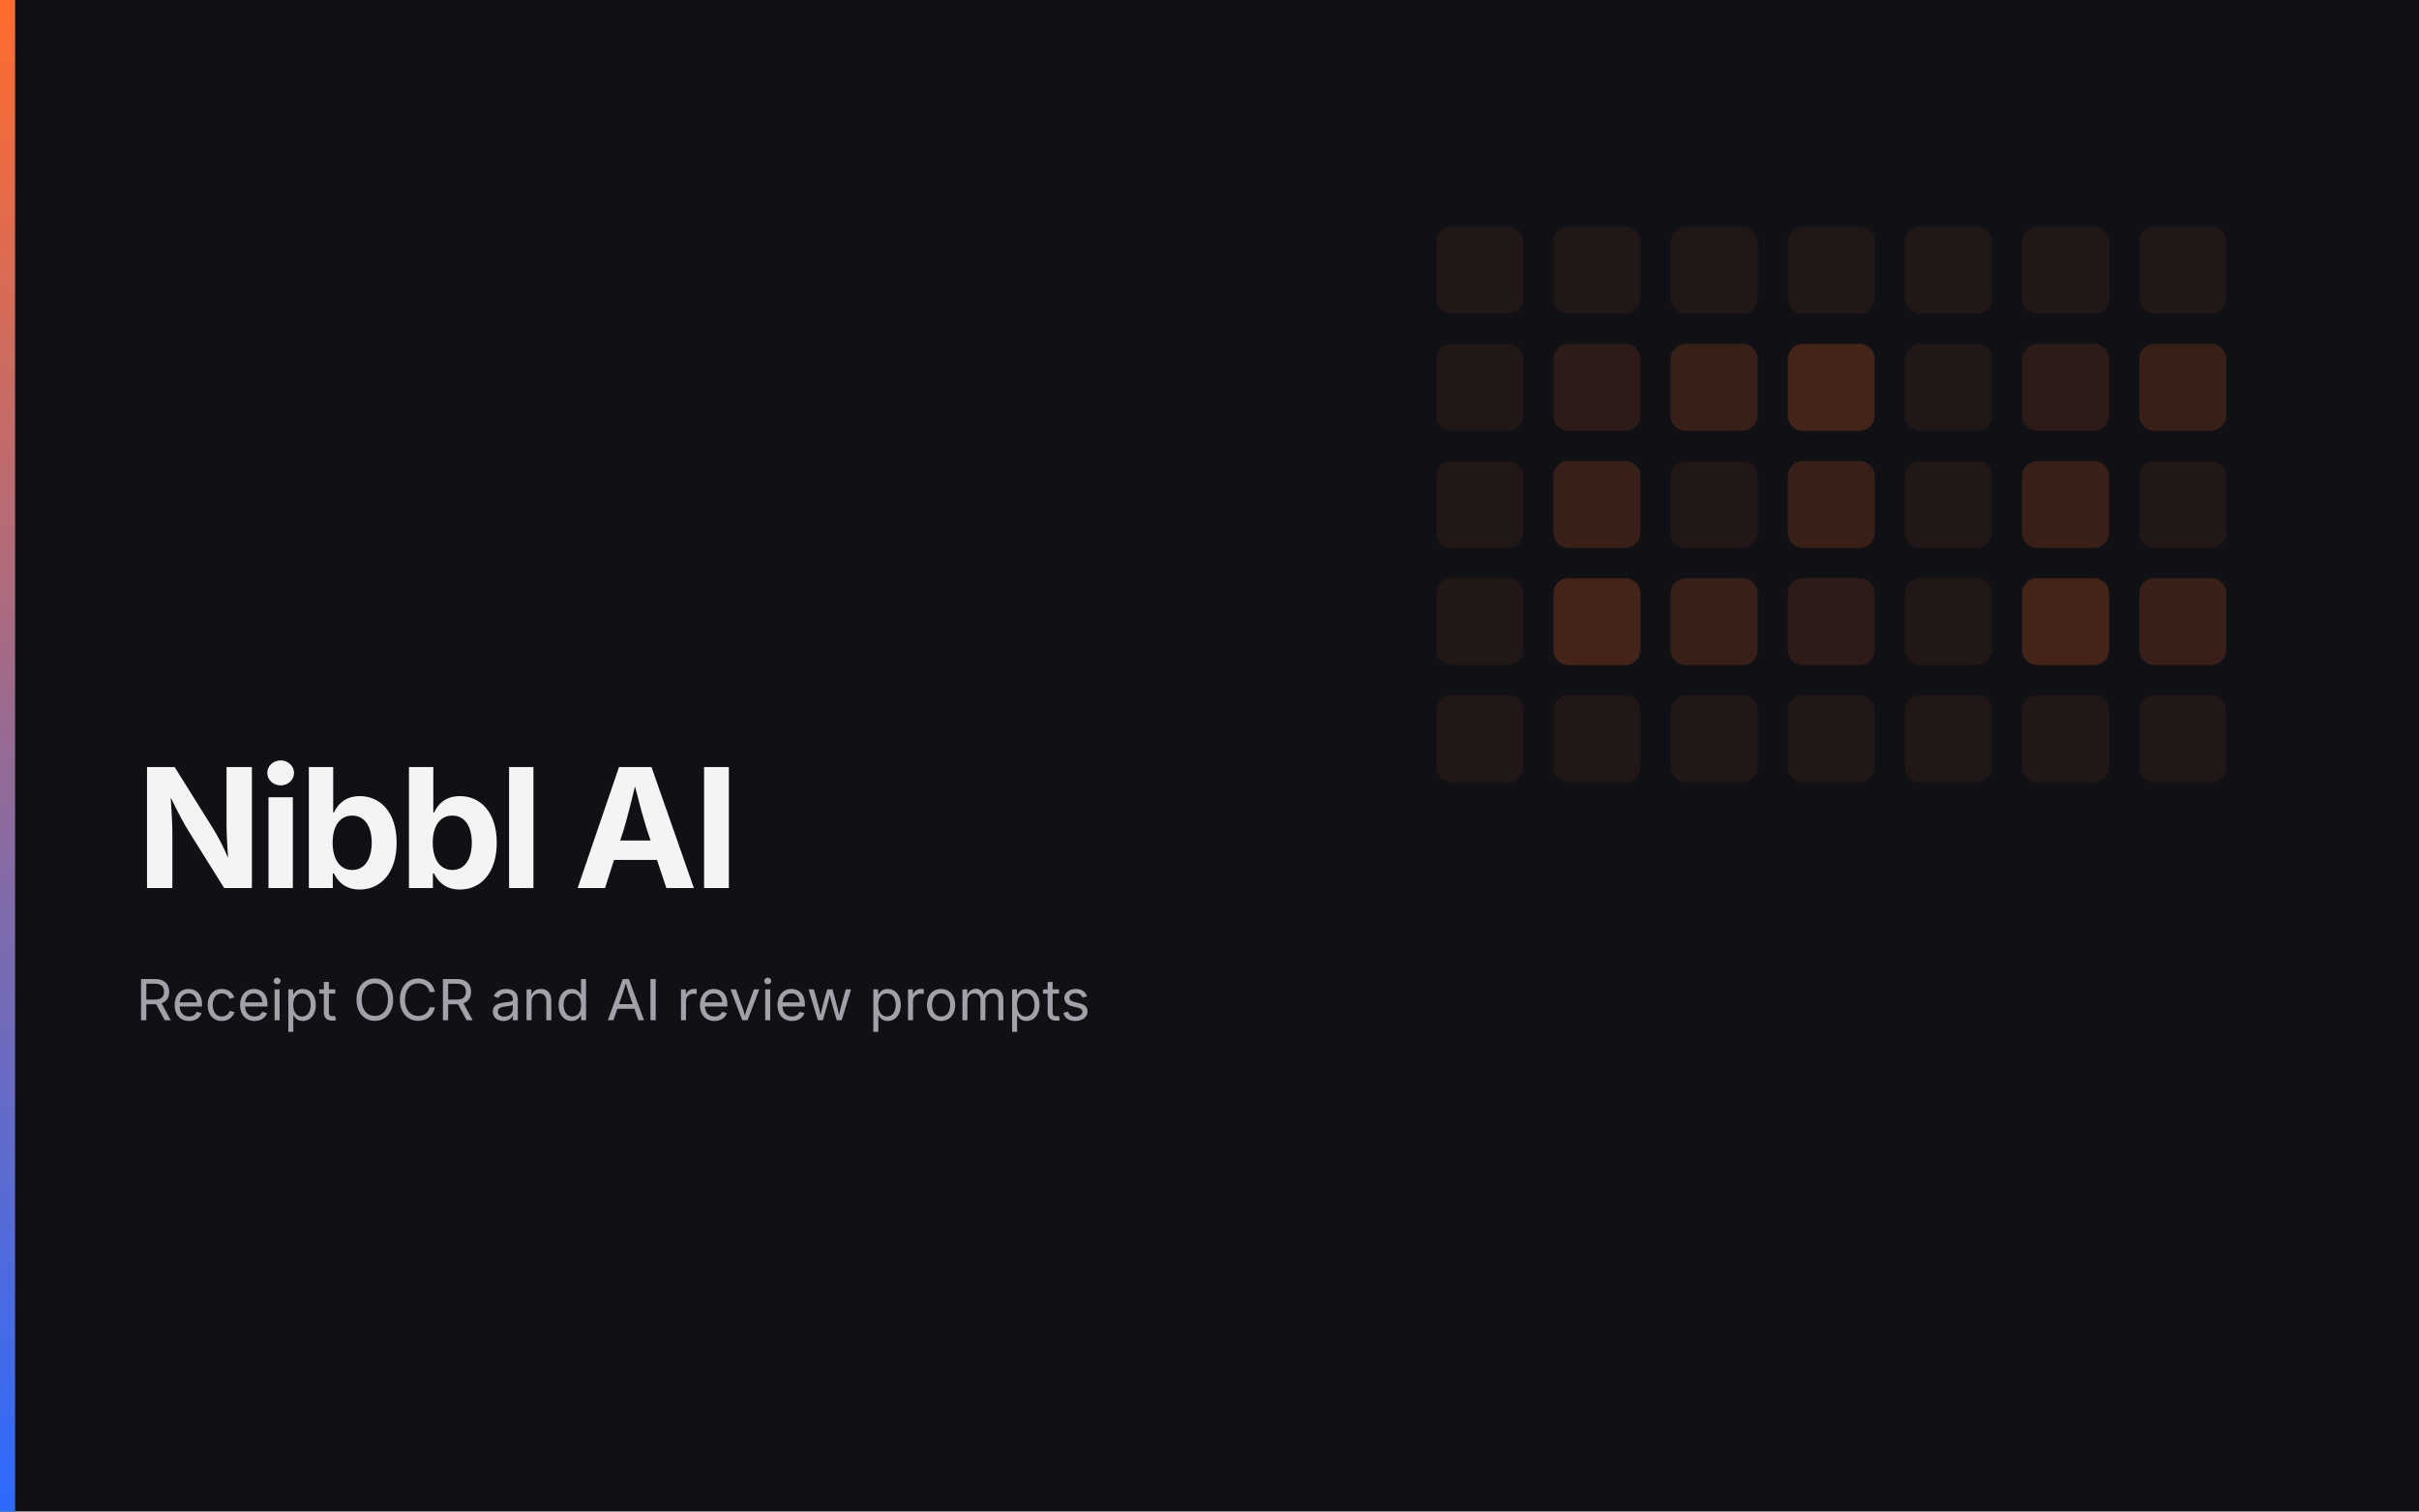
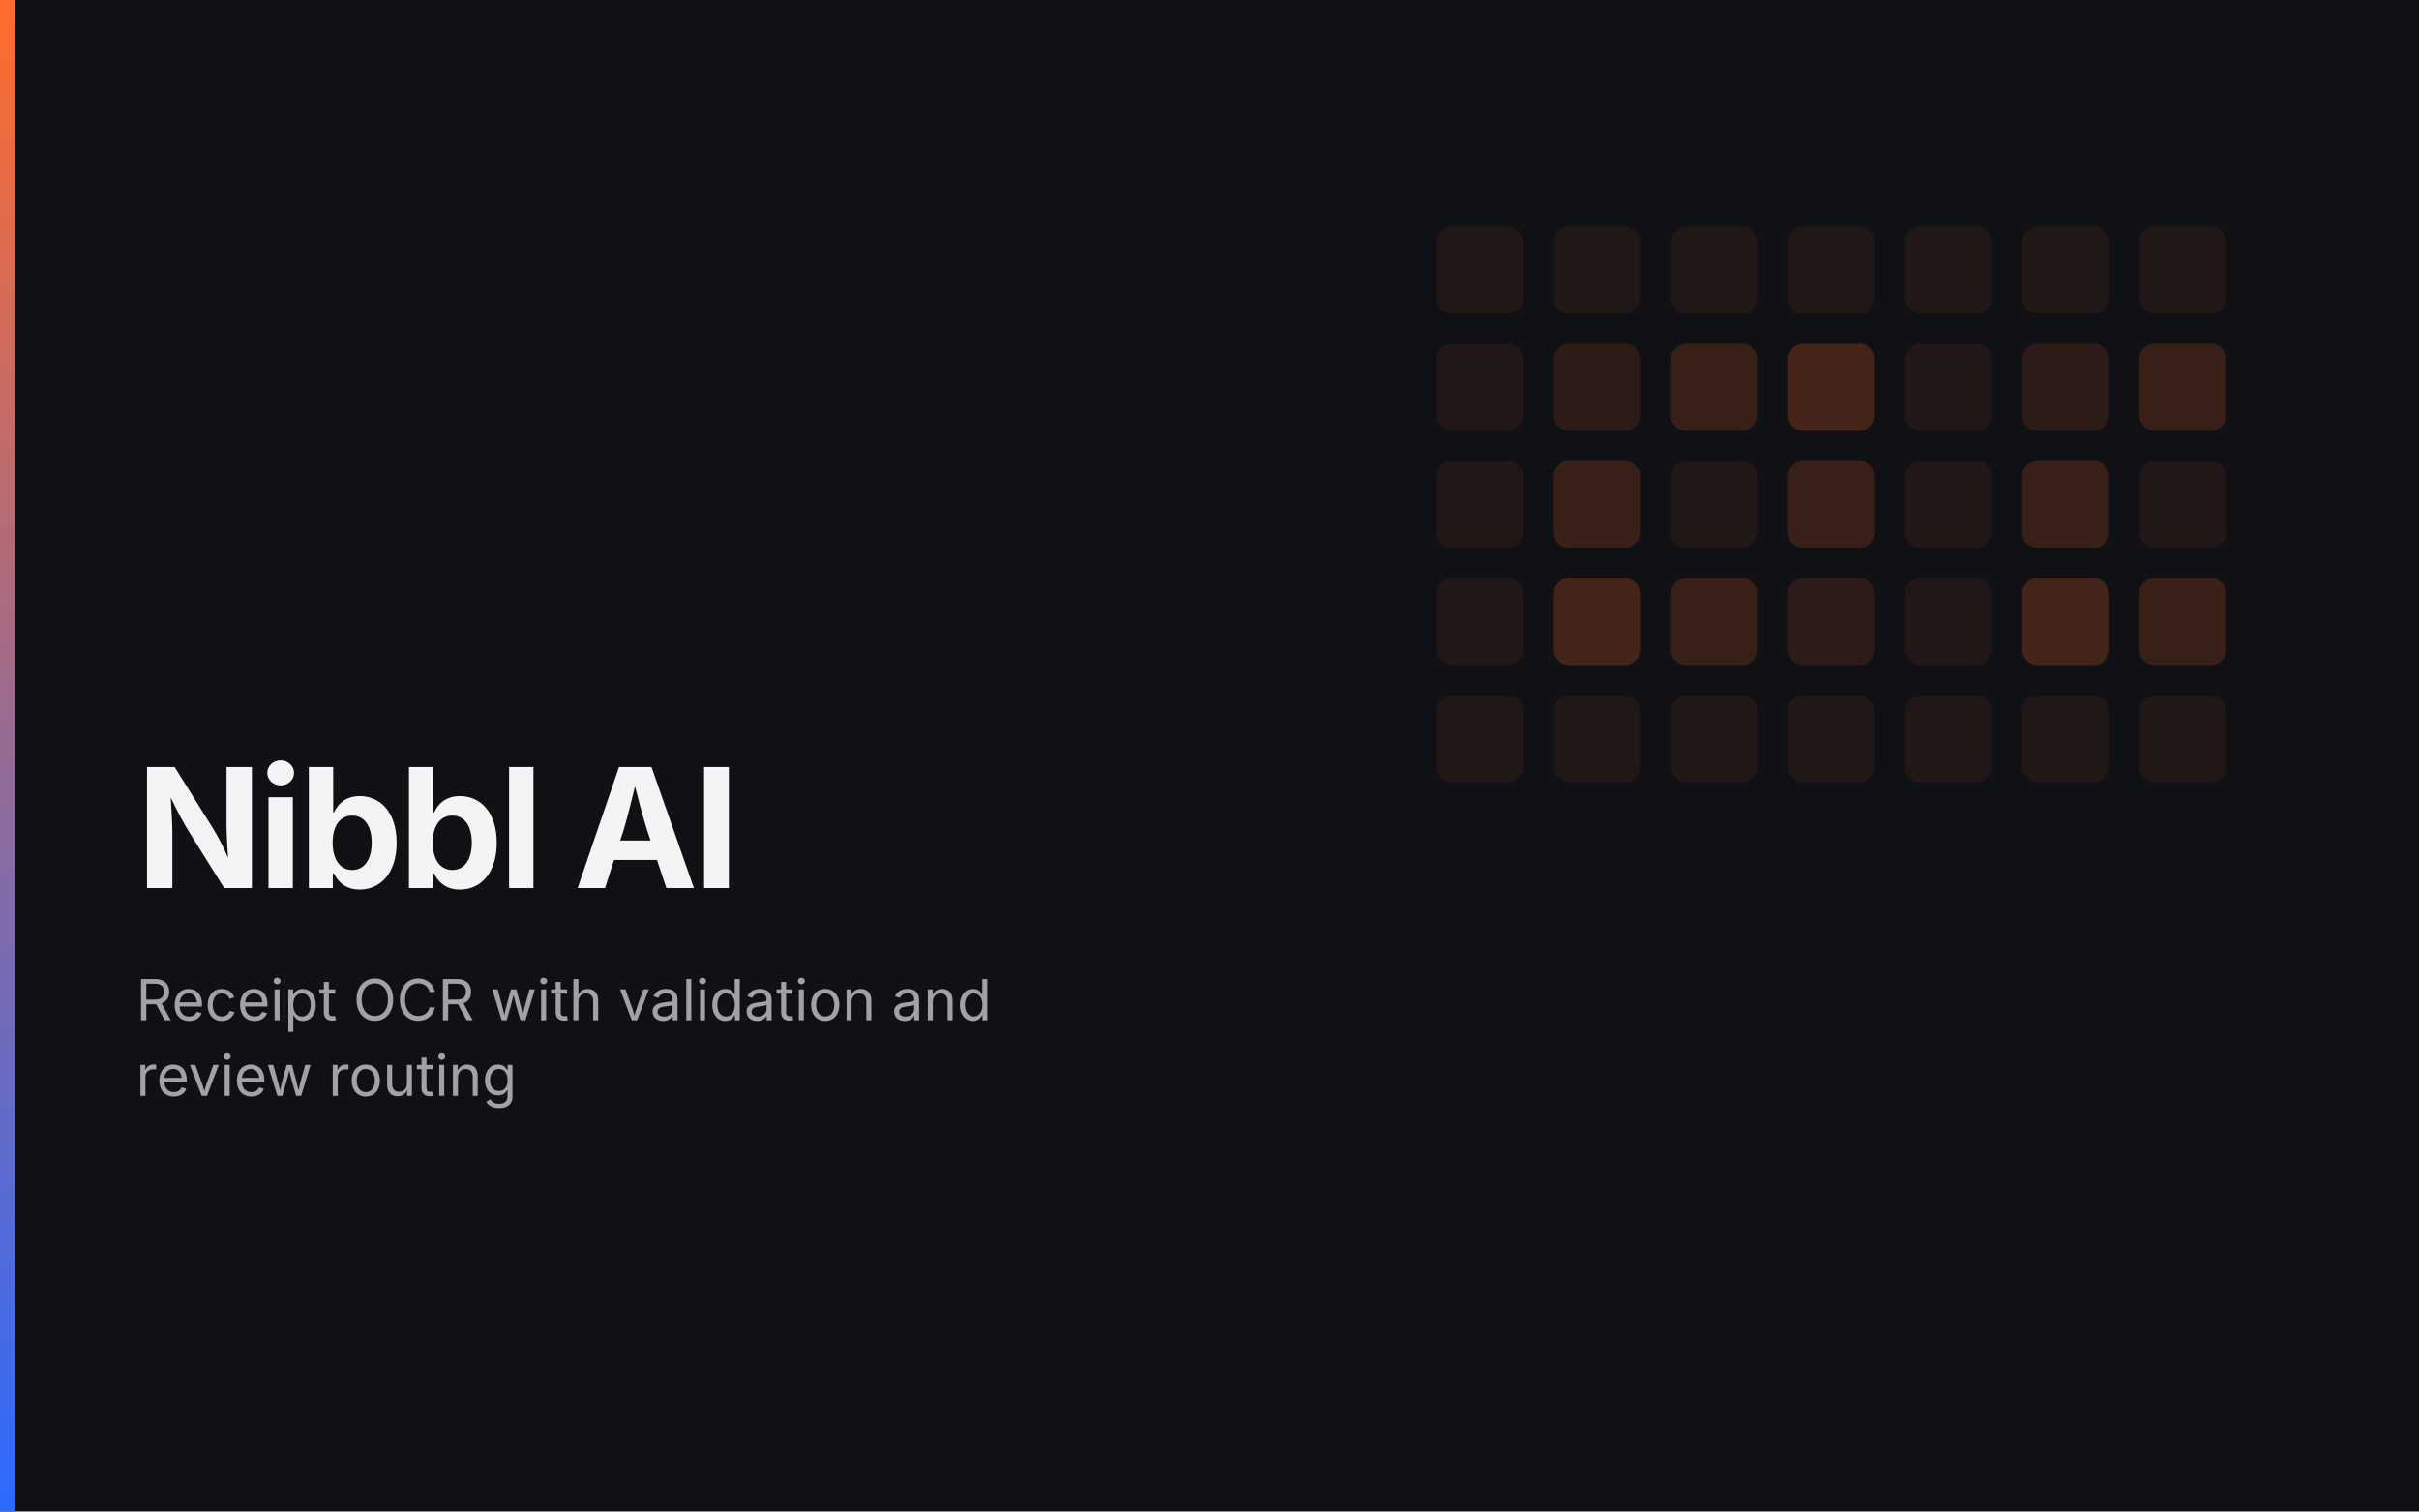
<svg xmlns="http://www.w3.org/2000/svg" width="1280" height="800" viewBox="0 0 1280 800" role="img" aria-label="Nibbl AI">
  <defs>
    <linearGradient id="edge" x1="0" y1="0" x2="0" y2="1">
      <stop offset="0" stop-color="#ff6b2c" />
      <stop offset="1" stop-color="#2c6bff" />
    </linearGradient>
  </defs>
  <rect width="1280" height="800" fill="#101114" />
  <rect x="0" y="0" width="8" height="800" fill="url(#edge)" />
  <rect x="760" y="120" width="46" height="46" rx="8" fill="#ff6b2c" fill-opacity="0.07" />
  <rect x="760" y="182" width="46" height="46" rx="8" fill="#ff6b2c" fill-opacity="0.07" />
  <rect x="760" y="244" width="46" height="46" rx="8" fill="#ff6b2c" fill-opacity="0.07" />
  <rect x="760" y="306" width="46" height="46" rx="8" fill="#ff6b2c" fill-opacity="0.07" />
  <rect x="760" y="368" width="46" height="46" rx="8" fill="#ff6b2c" fill-opacity="0.07" />
  <rect x="822" y="120" width="46" height="46" rx="8" fill="#ff6b2c" fill-opacity="0.07" />
  <rect x="822" y="182" width="46" height="46" rx="8" fill="#ff6b2c" fill-opacity="0.12" />
  <rect x="822" y="244" width="46" height="46" rx="8" fill="#ff6b2c" fill-opacity="0.17" />
  <rect x="822" y="306" width="46" height="46" rx="8" fill="#ff6b2c" fill-opacity="0.22" />
  <rect x="822" y="368" width="46" height="46" rx="8" fill="#ff6b2c" fill-opacity="0.07" />
  <rect x="884" y="120" width="46" height="46" rx="8" fill="#ff6b2c" fill-opacity="0.07" />
  <rect x="884" y="182" width="46" height="46" rx="8" fill="#ff6b2c" fill-opacity="0.17" />
  <rect x="884" y="244" width="46" height="46" rx="8" fill="#ff6b2c" fill-opacity="0.07" />
  <rect x="884" y="306" width="46" height="46" rx="8" fill="#ff6b2c" fill-opacity="0.17" />
  <rect x="884" y="368" width="46" height="46" rx="8" fill="#ff6b2c" fill-opacity="0.07" />
  <rect x="946" y="120" width="46" height="46" rx="8" fill="#ff6b2c" fill-opacity="0.07" />
  <rect x="946" y="182" width="46" height="46" rx="8" fill="#ff6b2c" fill-opacity="0.22" />
  <rect x="946" y="244" width="46" height="46" rx="8" fill="#ff6b2c" fill-opacity="0.17" />
  <rect x="946" y="306" width="46" height="46" rx="8" fill="#ff6b2c" fill-opacity="0.12" />
  <rect x="946" y="368" width="46" height="46" rx="8" fill="#ff6b2c" fill-opacity="0.07" />
  <rect x="1008" y="120" width="46" height="46" rx="8" fill="#ff6b2c" fill-opacity="0.07" />
  <rect x="1008" y="182" width="46" height="46" rx="8" fill="#ff6b2c" fill-opacity="0.07" />
  <rect x="1008" y="244" width="46" height="46" rx="8" fill="#ff6b2c" fill-opacity="0.07" />
  <rect x="1008" y="306" width="46" height="46" rx="8" fill="#ff6b2c" fill-opacity="0.07" />
  <rect x="1008" y="368" width="46" height="46" rx="8" fill="#ff6b2c" fill-opacity="0.07" />
  <rect x="1070" y="120" width="46" height="46" rx="8" fill="#ff6b2c" fill-opacity="0.07" />
  <rect x="1070" y="182" width="46" height="46" rx="8" fill="#ff6b2c" fill-opacity="0.12" />
  <rect x="1070" y="244" width="46" height="46" rx="8" fill="#ff6b2c" fill-opacity="0.17" />
  <rect x="1070" y="306" width="46" height="46" rx="8" fill="#ff6b2c" fill-opacity="0.22" />
  <rect x="1070" y="368" width="46" height="46" rx="8" fill="#ff6b2c" fill-opacity="0.07" />
  <rect x="1132" y="120" width="46" height="46" rx="8" fill="#ff6b2c" fill-opacity="0.07" />
  <rect x="1132" y="182" width="46" height="46" rx="8" fill="#ff6b2c" fill-opacity="0.17" />
  <rect x="1132" y="244" width="46" height="46" rx="8" fill="#ff6b2c" fill-opacity="0.07" />
  <rect x="1132" y="306" width="46" height="46" rx="8" fill="#ff6b2c" fill-opacity="0.17" />
  <rect x="1132" y="368" width="46" height="46" rx="8" fill="#ff6b2c" fill-opacity="0.07" />
  <text x="72" y="470" font-family="Inter, 'Segoe UI', system-ui, sans-serif" font-size="88" font-weight="700" letter-spacing="-2.5" fill="#F4F4F5">Nibbl AI</text>
  <text x="72" y="540" font-family="Inter, 'Segoe UI', system-ui, sans-serif" font-size="30" fill="#A1A1AA">
-     <tspan x="72" dy="0">Receipt OCR and AI review prompts</tspan>
+     <tspan x="72" dy="0">Receipt OCR with validation and</tspan>
+     <tspan x="72" dy="40">review routing</tspan>
  </text>
</svg>
